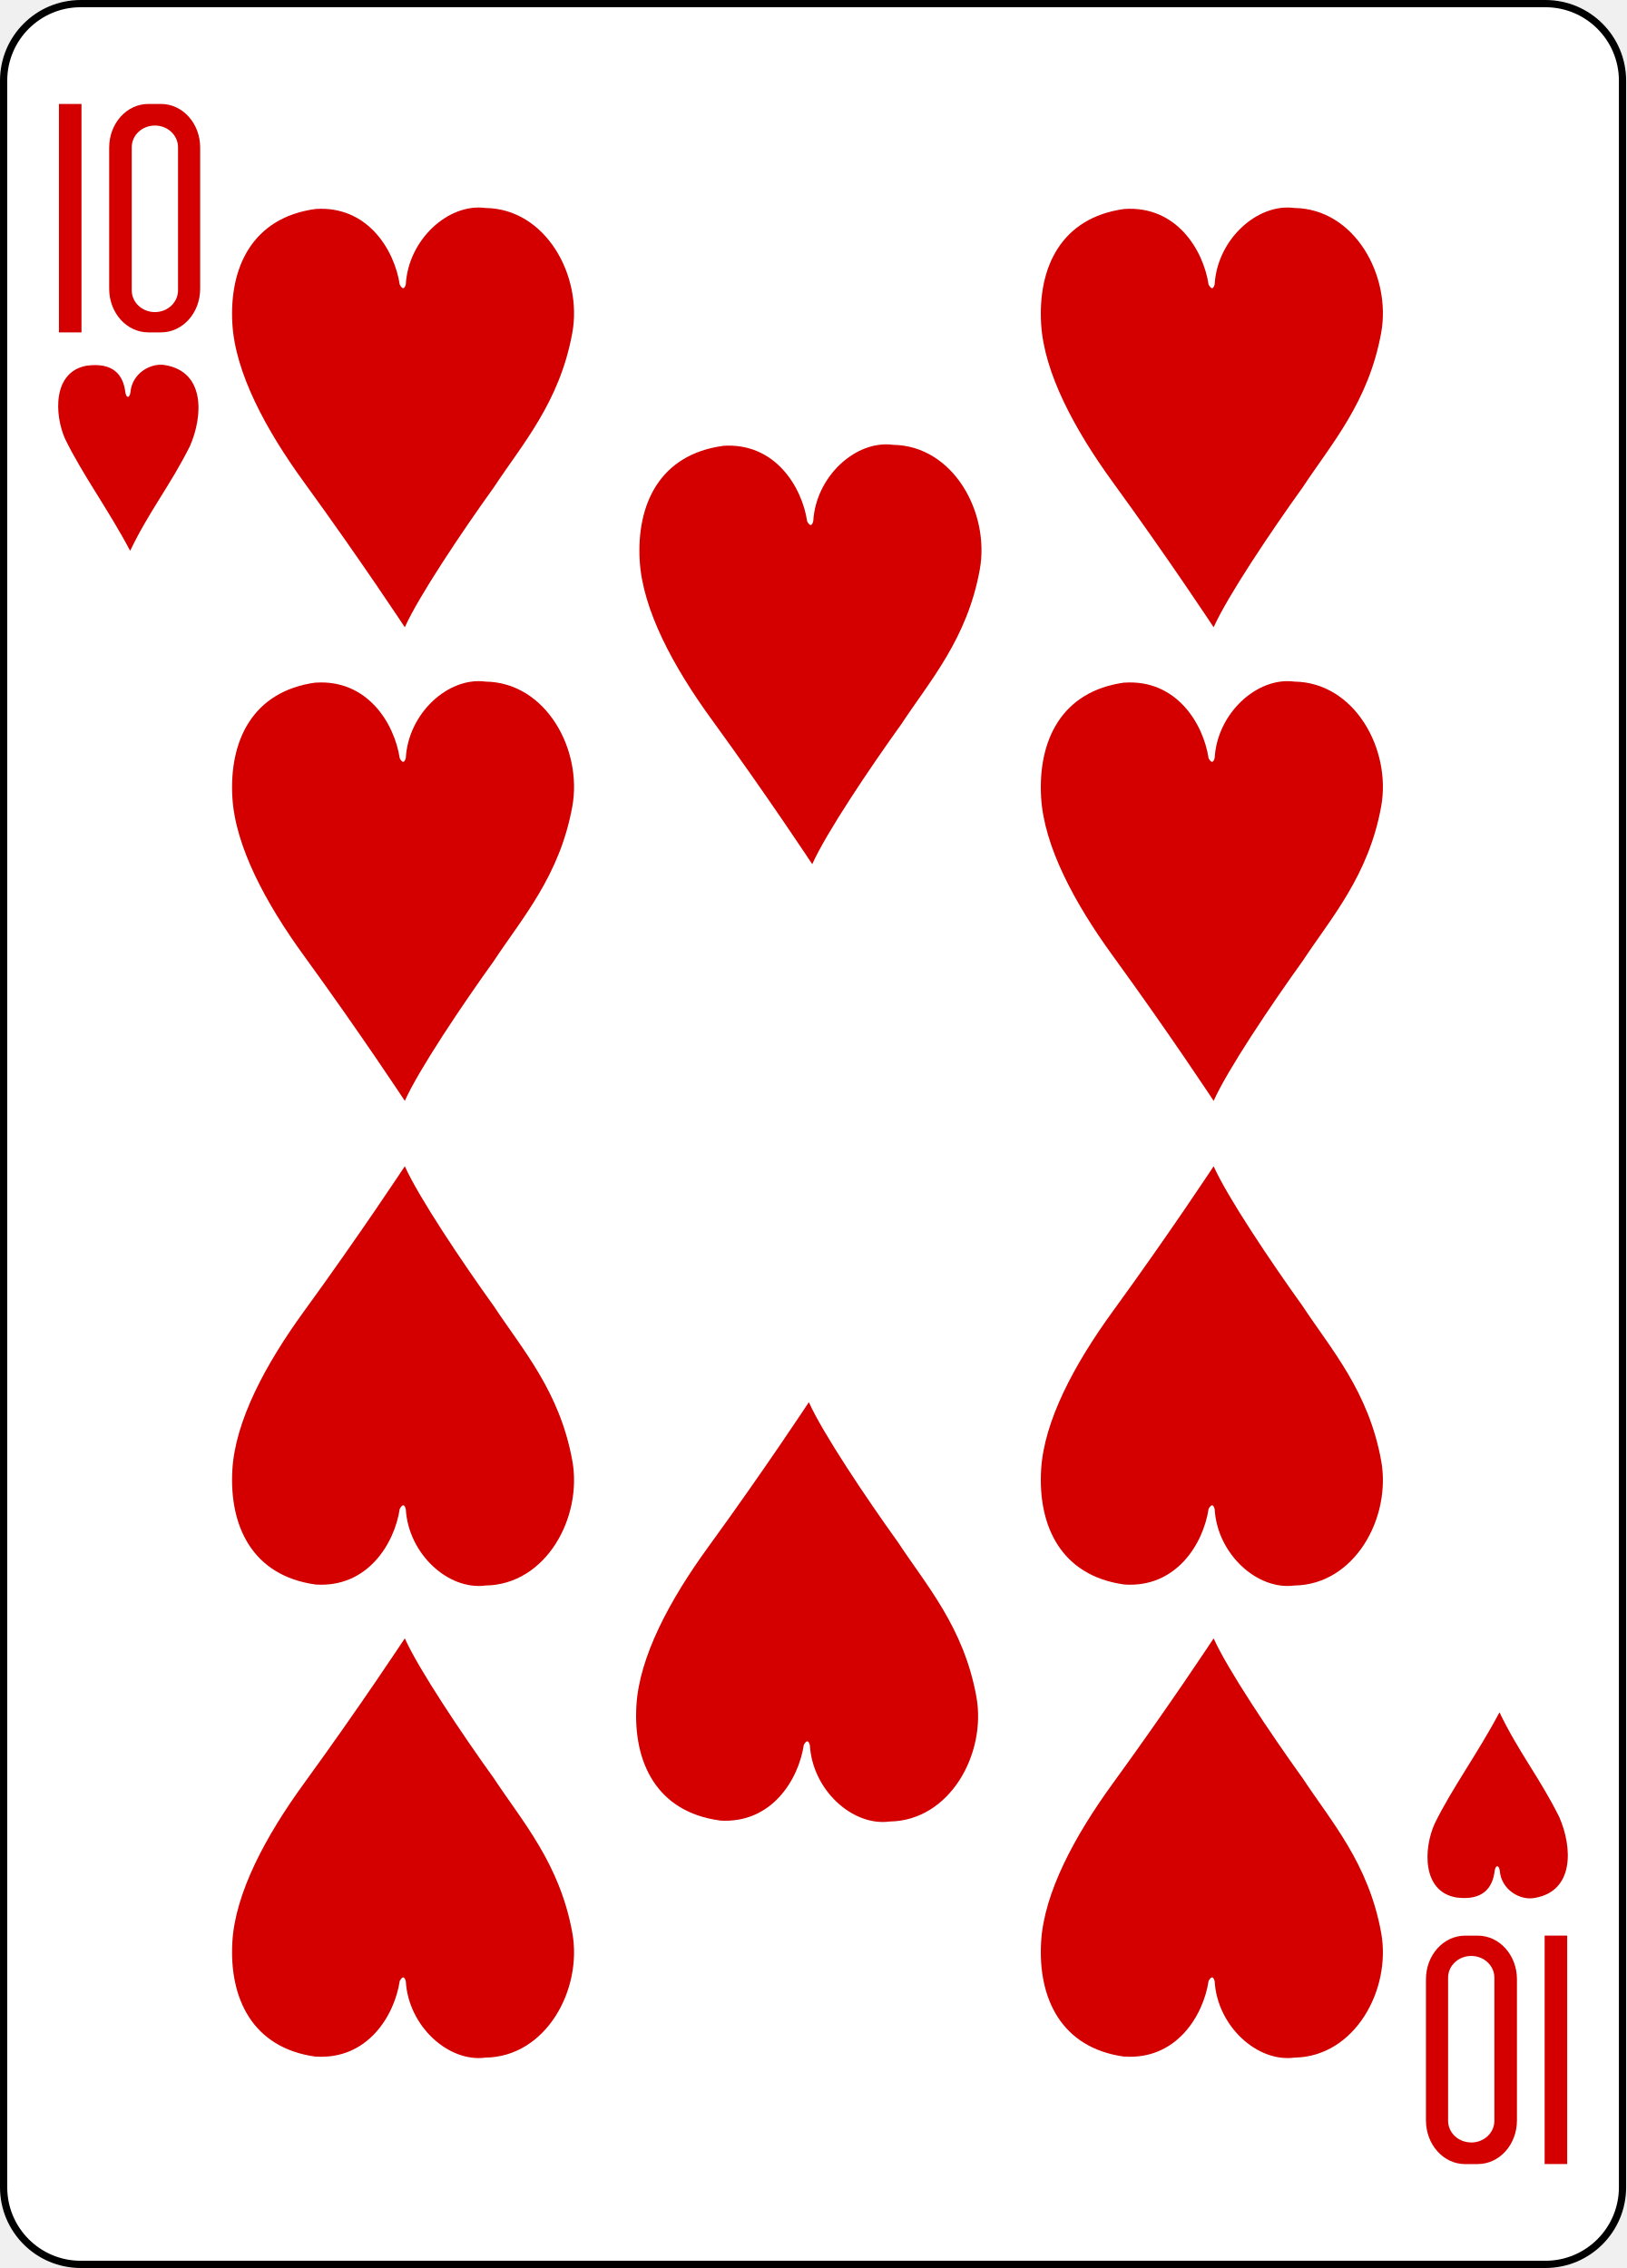
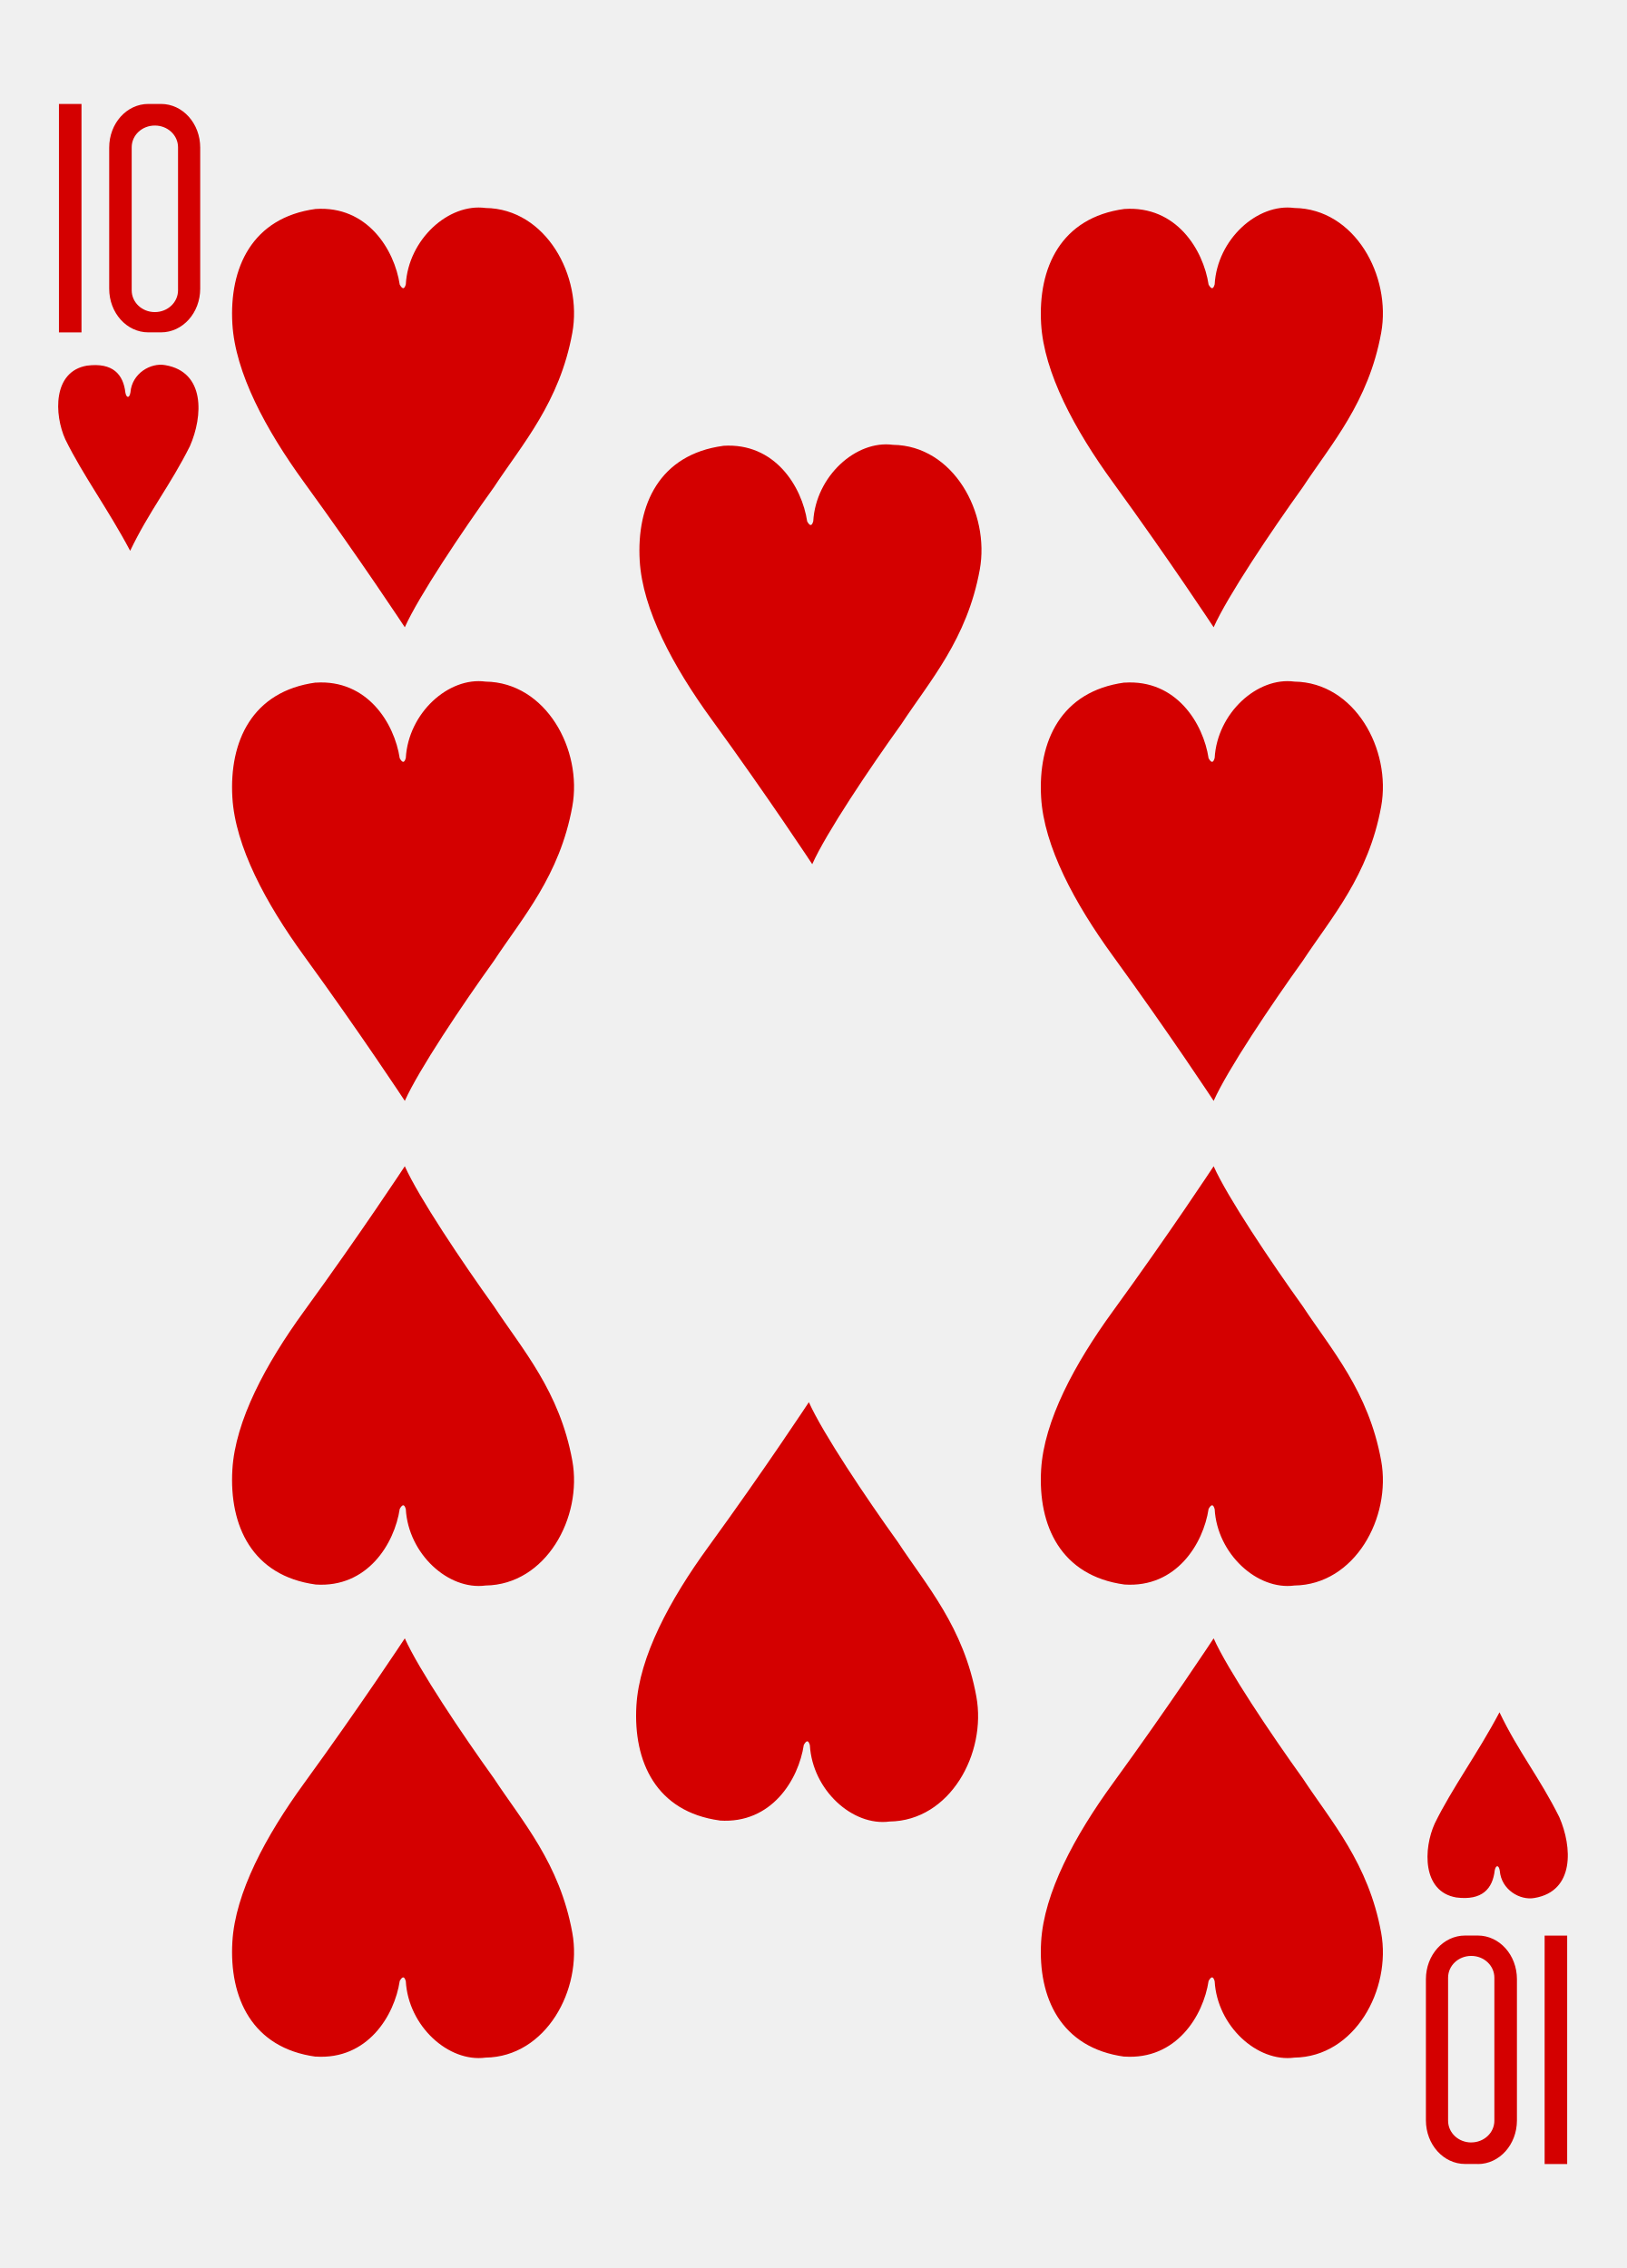
<svg xmlns="http://www.w3.org/2000/svg" width="224.225" height="312.808">
-   <g transform="translate(-6703.887 2435.498)">
-     <rect ry="10.63" rx="10.63" width="223.228" height="311.811" x="6704.386" y="-2435" fill="#fff" stroke="#000" stroke-width=".997" />
-     <path d="M6712.014-2389.656v-31.506h3.11v31.506zm12.33-31.506c-2.995 0-5.402 2.686-5.402 6.022v19.462c0 3.336 2.407 6.022 5.402 6.022h1.745c2.99 0 5.4-2.686 5.4-6.022v-19.462c0-3.336-2.41-6.022-5.41-6.022h-1.746zm.9 2.978c1.77 0 3.192 1.337 3.192 3v19.724c0 1.665-1.423 3.006-3.19 3.006-1.77 0-3.193-1.34-3.193-3.006v-19.723c0-1.664 1.423-3 3.192-3zm194.742 249.65v31.507h-3.11v-31.506zm-12.33 31.507c2.994 0 5.402-2.686 5.402-6.022v-19.46c0-3.33-2.408-6.02-5.402-6.02h-1.745c-2.99 0-5.4 2.69-5.4 6.02v19.46c0 3.34 2.41 6.03 5.41 6.03h1.746zm-.9-2.978c-1.77 0-3.192-1.337-3.192-3v-19.724c0-1.66 1.423-3 3.19-3 1.77 0 3.193 1.34 3.193 3.01v19.72c0 1.664-1.423 3-3.192 3z" fill="#d40000" />
-   </g>
-   <path d="M9.023 60.638c-1.583-3.472-1.757-9.406 2.97-10.208 3.563-.46 5.012 1.198 5.3 3.742.143.743.562.788.695-.06.205-2.608 2.788-4.13 4.807-3.75 5.526.947 5.204 7.03 3.398 11.157-2.73 5.47-5.6 8.93-8.245 14.45-3.038-5.74-6.507-10.41-8.925-15.34zm34.502-31.816c7.144-.475 10.868 5.627 11.595 10.436.434.764.67.55.837-.042.35-6.174 5.875-11.22 10.993-10.53 8.328.108 13.39 9.375 11.966 17.218-1.738 9.582-6.9 15.35-10.808 21.293-4.42 6.153-10.372 15.04-12.29 19.317 0 0-6.048-9.204-13.917-20.03-5.26-7.238-9.47-15.082-9.86-21.835-.45-7.72 2.72-14.64 11.49-15.83zm56.183 32.665c7.144-.475 10.87 5.627 11.595 10.436.434.764.67.55.837-.042.35-6.17 5.875-11.22 10.993-10.53 8.328.11 13.39 9.38 11.966 17.22-1.74 9.58-6.9 15.35-10.81 21.3-4.42 6.15-10.38 15.04-12.29 19.32 0 0-6.05-9.205-13.92-20.03-5.26-7.24-9.478-15.08-9.87-21.835-.45-7.716 2.72-14.632 11.49-15.83zm55.35-32.665c7.144-.475 10.868 5.627 11.595 10.436.433.764.67.55.837-.042.35-6.174 5.875-11.22 10.993-10.53 8.328.108 13.39 9.375 11.966 17.218-1.74 9.582-6.9 15.35-10.81 21.293-4.42 6.153-10.38 15.04-12.29 19.317 0 0-6.05-9.204-13.92-20.03-5.26-7.238-9.478-15.082-9.87-21.835-.45-7.72 2.72-14.64 11.49-15.83zm0 65.33c7.144-.474 10.868 5.628 11.595 10.437.433.76.67.54.837-.05.35-6.177 5.875-11.22 10.993-10.53 8.328.11 13.39 9.373 11.966 17.22-1.74 9.58-6.9 15.35-10.81 21.29-4.42 6.15-10.38 15.04-12.29 19.316 0 0-6.05-9.205-13.92-20.03-5.26-7.238-9.478-15.08-9.87-21.835-.45-7.716 2.72-14.632 11.49-15.83zm-111.533 0c7.144-.474 10.868 5.628 11.595 10.437.434.76.67.54.837-.05.35-6.177 5.875-11.22 10.993-10.53 8.328.11 13.39 9.373 11.966 17.22-1.738 9.58-6.9 15.35-10.808 21.29-4.42 6.15-10.372 15.04-12.29 19.316 0 0-6.048-9.205-13.917-20.03-5.26-7.238-9.47-15.08-9.86-21.835-.45-7.716 2.72-14.632 11.49-15.83zm111.533 124.39c7.144.475 10.868-5.627 11.595-10.436.433-.764.67-.55.837.042.35 6.174 5.875 11.22 10.993 10.53 8.328-.108 13.39-9.375 11.966-17.218-1.74-9.582-6.9-15.35-10.81-21.293-4.42-6.153-10.38-15.04-12.29-19.317 0 0-6.05 9.204-13.92 20.03-5.26 7.238-9.478 15.082-9.87 21.835-.45 7.715 2.72 14.63 11.49 15.827zm0 65.106c7.144.474 10.868-5.628 11.595-10.437.433-.76.67-.54.837.05.35 6.177 5.875 11.22 10.993 10.53 8.328-.11 13.39-9.373 11.966-17.22-1.74-9.58-6.9-15.35-10.81-21.29-4.42-6.15-10.38-15.04-12.29-19.316 0 0-6.05 9.205-13.92 20.03-5.26 7.238-9.478 15.08-9.87 21.835-.45 7.716 2.72 14.632 11.49 15.83zM99.24 251.095c7.145.475 10.87-5.627 11.596-10.436.433-.77.67-.55.837.04.35 6.17 5.875 11.22 10.992 10.53 8.328-.11 13.39-9.38 11.967-17.22-1.74-9.58-6.9-15.35-10.808-21.3-4.42-6.153-10.373-15.04-12.29-19.318 0 0-6.048 9.204-13.917 20.03-5.262 7.24-9.473 15.08-9.865 21.834-.448 7.716 2.72 14.632 11.49 15.83zm-55.715-32.553c7.144.475 10.868-5.627 11.595-10.436.434-.764.67-.55.837.042.35 6.174 5.875 11.22 10.993 10.53 8.328-.108 13.39-9.375 11.966-17.218-1.738-9.582-6.9-15.35-10.808-21.293-4.42-6.153-10.372-15.04-12.29-19.317 0 0-6.048 9.204-13.917 20.03-5.26 7.238-9.47 15.082-9.86 21.835-.45 7.715 2.72 14.63 11.49 15.827zm0 65.106c7.144.474 10.868-5.628 11.595-10.437.434-.76.67-.54.837.05.35 6.177 5.875 11.22 10.993 10.53 8.328-.11 13.39-9.373 11.966-17.22-1.738-9.58-6.9-15.35-10.808-21.29-4.42-6.15-10.372-15.04-12.29-19.316 0 0-6.048 9.205-13.917 20.03-5.26 7.238-9.47 15.08-9.86 21.835-.45 7.716 2.72 14.632 11.49 15.83zm154.313-32.152c-1.583 3.472-1.757 9.405 2.97 10.208 3.563.458 5.013-1.2 5.3-3.742.143-.743.562-.79.696.058.204 2.61 2.787 4.133 4.806 3.75 5.527-.945 5.204-7.03 3.398-11.156-2.73-5.48-5.6-8.937-8.245-14.45-3.038 5.74-6.507 10.404-8.925 15.33z" fill="#d40000" />
+   <path d="M8.127 45.843V14.336h3.11v31.507zm12.33-31.507c-2.995 0-5.4 2.687-5.4 6.023v19.46c0 3.33 2.405 6.02 5.4 6.02H22.2c2.995 0 5.407-2.69 5.407-6.03V20.36c0-3.337-2.412-6.024-5.406-6.024h-1.74zm.9 2.978c1.77 0 3.192 1.337 3.192 3.002v19.722c0 1.665-1.43 3.007-3.2 3.007s-3.19-1.342-3.19-3.007V20.316c0-1.665 1.42-3.002 3.19-3.002zm194.74 249.65v31.508h-3.11v-31.507zm-12.327 31.508c2.993 0 5.4-2.687 5.4-6.023v-19.47c0-3.338-2.407-6.025-5.4-6.025h-1.746c-2.994 0-5.406 2.687-5.406 6.023v19.46c0 3.336 2.412 6.023 5.406 6.023h1.745zm-.902-2.978c-1.77 0-3.192-1.337-3.192-3.002V272.77c0-1.665 1.423-3.007 3.192-3.007 1.768 0 3.19 1.342 3.19 3.006v19.72c0 1.66-1.422 3-3.19 3zM9.023 60.638c-1.583-3.472-1.757-9.406 2.97-10.208 3.563-.46 5.012 1.198 5.3 3.742.143.743.562.788.695-.06.205-2.608 2.788-4.13 4.807-3.75 5.526.947 5.204 7.03 3.398 11.157-2.73 5.47-5.6 8.93-8.245 14.45-3.038-5.74-6.507-10.41-8.925-15.34zm34.502-31.816c7.144-.475 10.868 5.627 11.595 10.436.434.764.67.55.837-.042.35-6.174 5.875-11.22 10.993-10.53 8.328.108 13.39 9.375 11.966 17.218-1.738 9.582-6.9 15.35-10.808 21.293-4.42 6.153-10.372 15.04-12.29 19.317 0 0-6.048-9.204-13.917-20.03-5.26-7.238-9.47-15.082-9.86-21.835-.45-7.72 2.72-14.64 11.49-15.83zm56.183 32.665c7.144-.475 10.87 5.627 11.595 10.436.434.764.67.55.837-.042.35-6.17 5.875-11.22 10.993-10.53 8.328.11 13.39 9.38 11.966 17.22-1.74 9.58-6.9 15.35-10.81 21.3-4.42 6.15-10.38 15.04-12.29 19.32 0 0-6.05-9.205-13.92-20.03-5.26-7.24-9.478-15.08-9.87-21.835-.45-7.716 2.72-14.632 11.49-15.83zm55.35-32.665c7.144-.475 10.868 5.627 11.595 10.436.433.764.67.55.837-.042.35-6.174 5.875-11.22 10.993-10.53 8.328.108 13.39 9.375 11.966 17.218-1.74 9.582-6.9 15.35-10.81 21.293-4.42 6.153-10.38 15.04-12.29 19.317 0 0-6.05-9.204-13.92-20.03-5.26-7.238-9.478-15.082-9.87-21.835-.45-7.72 2.72-14.64 11.49-15.83zm0 65.33c7.144-.474 10.868 5.628 11.595 10.437.433.76.67.54.837-.05.35-6.177 5.875-11.22 10.993-10.53 8.328.11 13.39 9.373 11.966 17.22-1.74 9.58-6.9 15.35-10.81 21.29-4.42 6.15-10.38 15.04-12.29 19.316 0 0-6.05-9.205-13.92-20.03-5.26-7.238-9.478-15.08-9.87-21.835-.45-7.716 2.72-14.632 11.49-15.83zm-111.533 0c7.144-.474 10.868 5.628 11.595 10.437.434.76.67.54.837-.05.35-6.177 5.875-11.22 10.993-10.53 8.328.11 13.39 9.373 11.966 17.22-1.738 9.58-6.9 15.35-10.808 21.29-4.42 6.15-10.372 15.04-12.29 19.316 0 0-6.048-9.205-13.917-20.03-5.26-7.238-9.47-15.08-9.86-21.835-.45-7.716 2.72-14.632 11.49-15.83zm111.533 124.39c7.144.475 10.868-5.627 11.595-10.436.433-.764.67-.55.837.042.35 6.174 5.875 11.22 10.993 10.53 8.328-.108 13.39-9.375 11.966-17.218-1.74-9.582-6.9-15.35-10.81-21.293-4.42-6.153-10.38-15.04-12.29-19.317 0 0-6.05 9.204-13.92 20.03-5.26 7.238-9.478 15.082-9.87 21.835-.45 7.715 2.72 14.63 11.49 15.827zm0 65.106c7.144.474 10.868-5.628 11.595-10.437.433-.76.67-.54.837.05.35 6.177 5.875 11.22 10.993 10.53 8.328-.11 13.39-9.373 11.966-17.22-1.74-9.58-6.9-15.35-10.81-21.29-4.42-6.15-10.38-15.04-12.29-19.316 0 0-6.05 9.205-13.92 20.03-5.26 7.238-9.478 15.08-9.87 21.835-.45 7.716 2.72 14.632 11.49 15.83zM99.24 251.095c7.145.475 10.87-5.627 11.596-10.436.433-.77.67-.55.837.04.35 6.17 5.875 11.22 10.992 10.53 8.328-.11 13.39-9.38 11.967-17.22-1.74-9.58-6.9-15.35-10.808-21.3-4.42-6.153-10.373-15.04-12.29-19.318 0 0-6.048 9.204-13.917 20.03-5.262 7.24-9.473 15.08-9.865 21.834-.448 7.716 2.72 14.632 11.49 15.83zm-55.715-32.553c7.144.475 10.868-5.627 11.595-10.436.434-.764.67-.55.837.042.35 6.174 5.875 11.22 10.993 10.53 8.328-.108 13.39-9.375 11.966-17.218-1.738-9.582-6.9-15.35-10.808-21.293-4.42-6.153-10.372-15.04-12.29-19.317 0 0-6.048 9.204-13.917 20.03-5.26 7.238-9.47 15.082-9.86 21.835-.45 7.715 2.72 14.63 11.49 15.827zm0 65.106c7.144.474 10.868-5.628 11.595-10.437.434-.76.67-.54.837.05.35 6.177 5.875 11.22 10.993 10.53 8.328-.11 13.39-9.373 11.966-17.22-1.738-9.58-6.9-15.35-10.808-21.29-4.42-6.15-10.372-15.04-12.29-19.316 0 0-6.048 9.205-13.917 20.03-5.26 7.238-9.47 15.08-9.86 21.835-.45 7.716 2.72 14.632 11.49 15.83zm154.313-32.152c-1.583 3.472-1.757 9.405 2.97 10.208 3.563.458 5.013-1.2 5.3-3.742.143-.743.562-.79.696.058.204 2.61 2.787 4.133 4.806 3.75 5.527-.945 5.204-7.03 3.398-11.156-2.73-5.48-5.6-8.937-8.245-14.45-3.038 5.74-6.507 10.404-8.925 15.33z" fill="#d40000" />
</svg>
